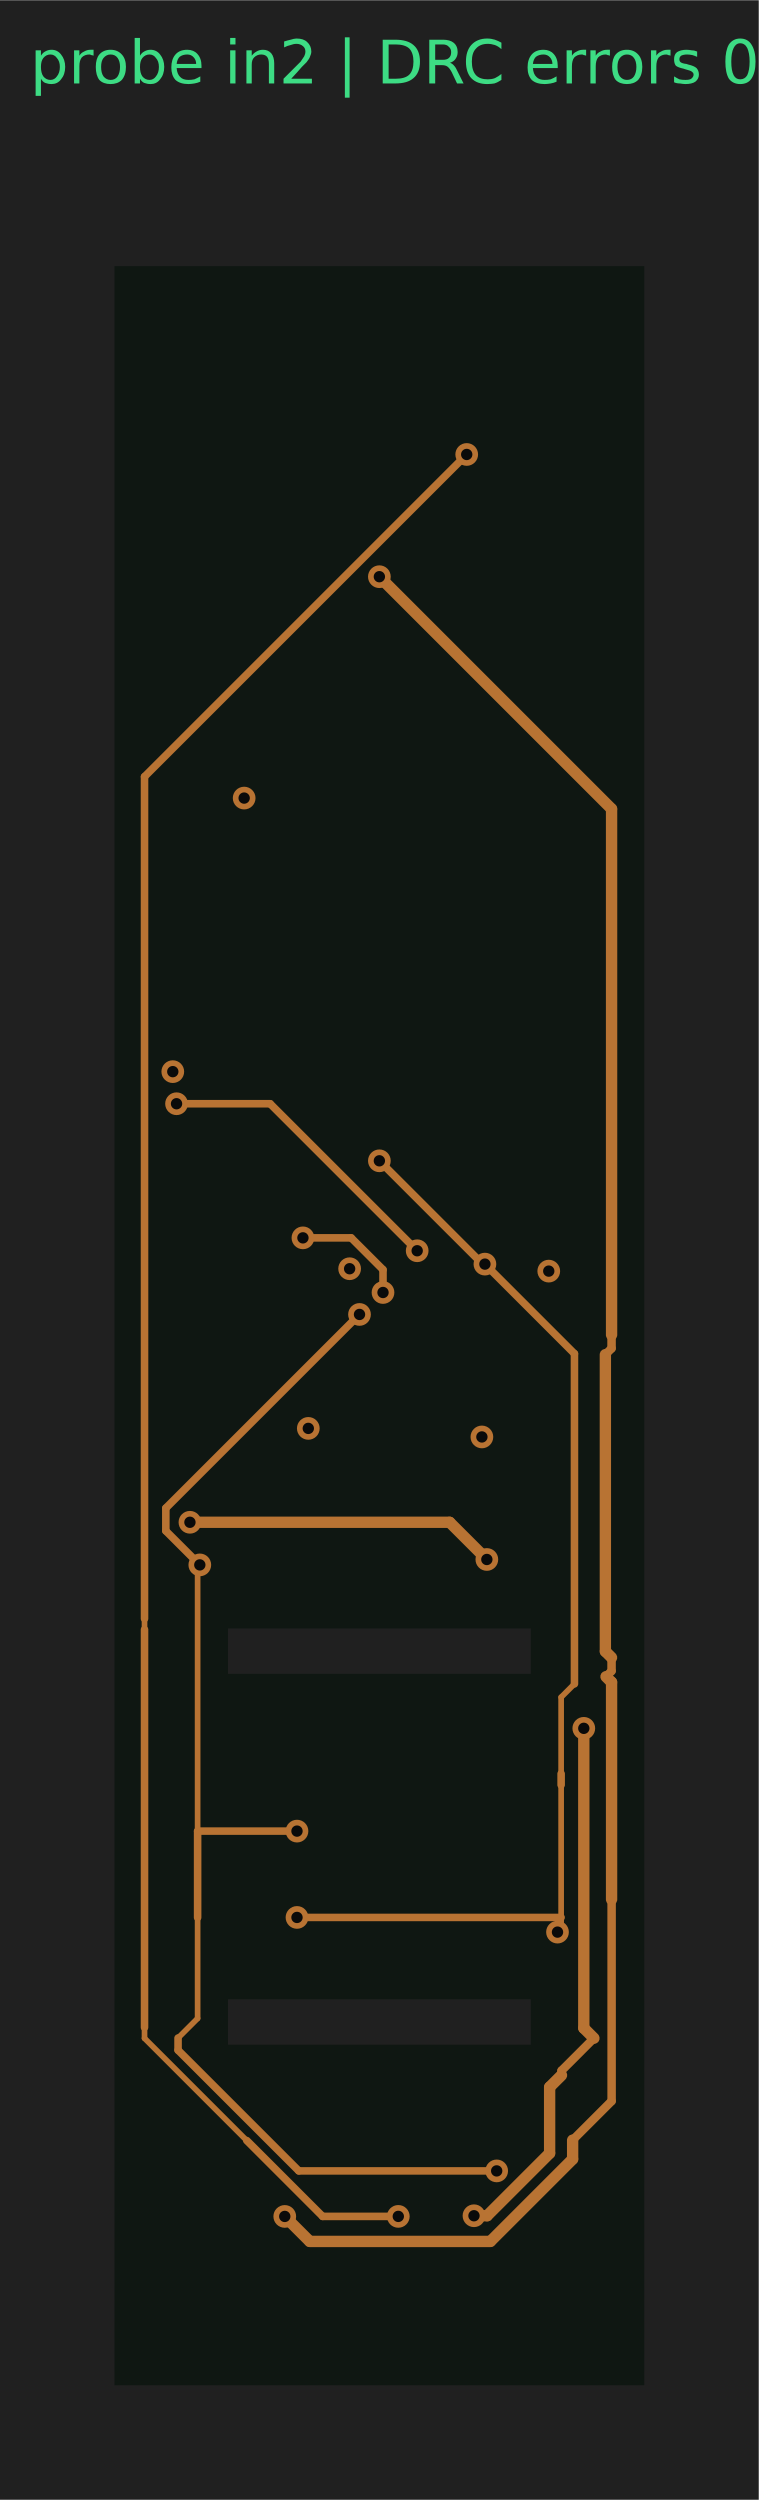
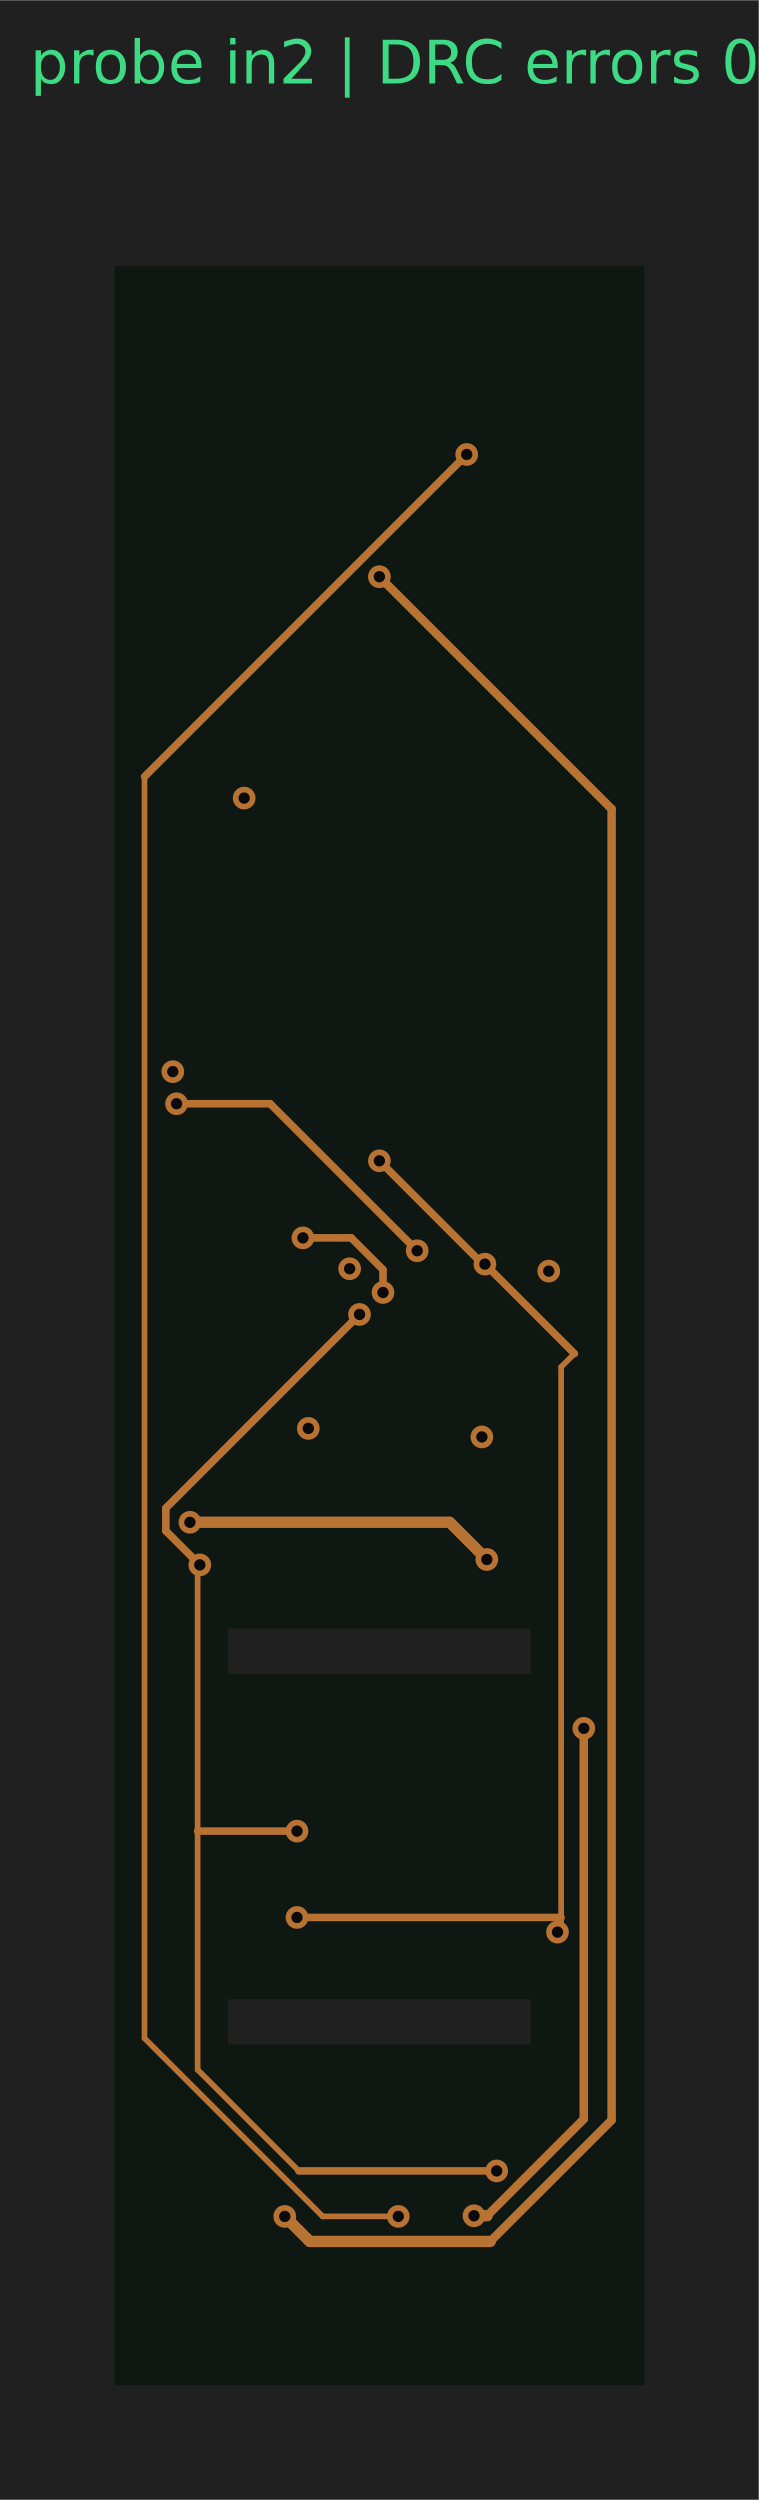
<svg xmlns="http://www.w3.org/2000/svg" width="45.1mm" height="148.6mm" viewBox="0 0 20.050 66.050">
  <rect width="100%" height="100%" fill="#202020" />
  <path d="M 17.025 63.025 L 3.025 63.025 L 3.025 7.025 L 17.025 7.025 Z M 6.025 54.025 L 14.025 54.025 L 14.025 52.825 L 6.025 52.825 Z M 6.025 44.225 L 14.025 44.225 L 14.025 43.025 L 6.025 43.025 Z" fill="#0f1712" fill-opacity="1.00" fill-rule="evenodd" />
-   <path d="M 15.138 44.429 L 15.165 44.418 L 15.194 44.418 L 15.221 44.429 L 15.242 44.450 L 15.253 44.477 L 15.253 44.506 L 15.242 44.533 L 15.233 44.544 L 14.881 44.896 L 14.870 44.905 L 14.843 44.916 L 14.814 44.916 L 14.787 44.905 L 14.766 44.884 L 14.755 44.857 L 14.755 44.828 L 14.766 44.801 L 14.775 44.790 L 15.126 44.438 Z" fill="#b87333" fill-opacity="1.00" fill-rule="evenodd" />
+   <path d="M 7.159 29.062 L 7.195 29.077 L 7.222 29.105 L 7.237 29.141 L 7.237 29.180 L 7.222 29.216 L 7.195 29.244 L 7.159 29.258 L 7.139 29.260 L 4.665 29.260 L 4.645 29.258 L 4.609 29.244 L 4.581 29.216 L 4.566 29.180 L 4.566 29.141 L 4.581 29.105 L 4.609 29.077 L 4.645 29.062 L 4.665 29.060 L 7.139 29.060 Z" fill="#b87333" fill-opacity="1.00" fill-rule="evenodd" />
+   <path d="M 11.107 32.990 L 11.122 33.026 L 11.122 33.065 L 11.107 33.101 L 11.079 33.128 L 11.043 33.143 L 11.004 33.143 L 10.968 33.128 L 10.953 33.116 L 7.068 29.231 L 7.056 29.216 L 7.041 29.180 L 7.041 29.141 L 7.056 29.105 L 7.084 29.077 L 7.120 29.062 L 7.159 29.062 L 7.195 29.077 L 7.210 29.090 L 11.095 32.974 Z" fill="#b87333" fill-opacity="1.00" fill-rule="evenodd" />
+   <path d="M 9.300 32.606 L 9.336 32.621 L 9.364 32.649 L 9.379 32.685 L 9.379 32.724 L 9.364 32.760 L 9.336 32.787 L 9.300 32.802 L 9.281 32.804 L 8.005 32.804 L 7.986 32.802 L 7.950 32.787 L 7.922 32.760 L 7.907 32.724 L 7.907 32.685 L 7.922 32.649 L 7.950 32.621 L 7.986 32.606 L 8.005 32.604 L 9.281 32.604 Z" fill="#b87333" fill-opacity="1.00" fill-rule="evenodd" />
+   <path d="M 10.204 33.489 L 10.219 33.525 L 10.219 33.564 L 10.204 33.600 L 10.176 33.628 L 10.140 33.643 L 10.101 33.643 L 10.065 33.628 L 10.050 33.615 L 9.210 32.775 L 9.197 32.760 L 9.183 32.724 L 9.183 32.685 L 9.197 32.649 L 9.225 32.621 L 9.261 32.606 L 9.300 32.606 L 9.336 32.621 L 9.351 32.634 L 10.192 33.474 Z" fill="#b87333" fill-opacity="1.00" fill-rule="evenodd" />
+   <path d="M 10.219 34.168 L 10.204 34.204 L 10.176 34.231 L 10.140 34.246 L 10.101 34.246 L 10.065 34.231 L 10.038 34.204 L 10.023 34.168 L 10.021 34.148 L 10.021 33.544 L 10.023 33.525 L 10.038 33.489 L 10.065 33.461 L 10.101 33.446 L 10.140 33.446 L 10.176 33.461 L 10.204 33.489 L 10.219 33.525 L 10.221 33.544 L 10.221 34.148 Z" fill="#b87333" fill-opacity="1.00" fill-rule="evenodd" />
+   <path d="M 11.911 40.073 L 11.965 40.095 L 12.007 40.137 L 12.029 40.191 L 12.029 40.249 L 12.007 40.304 L 11.965 40.345 L 11.911 40.367 L 11.882 40.370 L 5.019 40.370 L 4.989 40.367 L 4.935 40.345 L 4.894 40.304 L 4.871 40.249 L 4.871 40.191 L 4.894 40.137 L 4.935 40.095 L 4.989 40.073 L 5.019 40.070 L 11.882 40.070 Z" fill="#b87333" fill-opacity="1.00" fill-rule="evenodd" />
+   <path d="M 12.990 41.120 L 13.012 41.174 L 13.012 41.232 L 12.990 41.286 L 12.948 41.328 L 12.894 41.350 L 12.836 41.350 L 12.782 41.328 L 12.759 41.309 L 11.776 40.326 L 11.757 40.304 L 11.735 40.249 L 11.735 40.191 L 11.757 40.137 L 11.799 40.095 L 11.853 40.073 L 11.911 40.073 L 11.965 40.095 L 11.988 40.114 L 12.971 41.097 Z" fill="#b87333" fill-opacity="1.00" fill-rule="evenodd" />
+   <path d="M 14.755 36.101 L 14.766 36.074 L 14.787 36.053 L 14.814 36.042 L 14.843 36.042 L 14.870 36.053 L 14.891 36.074 L 14.902 36.101 L 14.903 36.116 L 14.903 50.662 L 14.902 50.677 L 14.891 50.704 L 14.870 50.725 L 14.843 50.736 L 14.814 50.736 L 14.787 50.725 L 14.766 50.704 L 14.755 50.677 L 14.753 50.662 L 14.753 36.116 Z" fill="#b87333" fill-opacity="1.00" fill-rule="evenodd" />
+   <path d="M 15.138 35.702 L 15.165 35.691 L 15.194 35.691 L 15.221 35.702 L 15.242 35.723 L 15.253 35.750 L 15.253 35.779 L 15.242 35.806 L 15.233 35.817 L 14.881 36.169 L 14.870 36.178 L 14.843 36.189 L 14.814 36.189 L 14.787 36.178 L 14.766 36.157 L 14.755 36.130 L 14.755 36.101 L 14.766 36.074 L 14.775 36.063 L 15.126 35.711 Z" fill="#b87333" fill-opacity="1.00" fill-rule="evenodd" />
  <path d="M 12.838 33.343 L 12.853 33.379 L 12.853 33.418 L 12.838 33.454 L 12.811 33.481 L 12.775 33.496 L 12.735 33.496 L 12.699 33.481 L 12.684 33.469 L 9.954 30.739 L 9.942 30.724 L 9.927 30.688 L 9.927 30.649 L 9.942 30.613 L 9.969 30.585 L 10.005 30.570 L 10.045 30.570 L 10.081 30.585 L 10.096 30.598 L 12.826 33.328 Z" fill="#b87333" fill-opacity="1.00" fill-rule="evenodd" />
-   <path d="M 15.278 44.511 L 15.263 44.547 L 15.235 44.575 L 15.199 44.589 L 15.160 44.589 L 15.124 44.575 L 15.096 44.547 L 15.081 44.511 L 15.080 44.491 L 15.080 35.764 L 15.081 35.745 L 15.096 35.709 L 15.124 35.681 L 15.160 35.666 L 15.199 35.666 L 15.235 35.681 L 15.263 35.709 L 15.278 35.745 L 15.280 35.764 L 15.280 44.491 Z" fill="#b87333" fill-opacity="1.00" fill-rule="evenodd" />
-   <path d="M 14.902 46.877 L 14.891 46.904 L 14.870 46.924 L 14.843 46.936 L 14.814 46.936 L 14.787 46.924 L 14.766 46.904 L 14.755 46.877 L 14.753 46.862 L 14.753 44.843 L 14.755 44.828 L 14.766 44.801 L 14.787 44.780 L 14.814 44.769 L 14.843 44.769 L 14.870 44.780 L 14.891 44.801 L 14.902 44.828 L 14.903 44.843 L 14.903 46.862 Z" fill="#b87333" fill-opacity="1.00" fill-rule="evenodd" />
  <path d="M 14.902 51.011 L 14.891 51.038 L 14.870 51.059 L 14.843 51.070 L 14.814 51.070 L 14.787 51.059 L 14.766 51.038 L 14.755 51.011 L 14.753 50.997 L 14.753 50.662 L 14.755 50.648 L 14.766 50.621 L 14.787 50.600 L 14.814 50.589 L 14.843 50.589 L 14.870 50.600 L 14.891 50.621 L 14.902 50.648 L 14.903 50.662 L 14.903 50.997 Z" fill="#b87333" fill-opacity="1.00" fill-rule="evenodd" />
-   <path d="M 14.902 50.677 L 14.891 50.704 L 14.870 50.725 L 14.843 50.736 L 14.814 50.736 L 14.787 50.725 L 14.766 50.704 L 14.755 50.677 L 14.753 50.662 L 14.753 47.164 L 14.755 47.149 L 14.766 47.122 L 14.787 47.101 L 14.814 47.090 L 14.843 47.090 L 14.870 47.101 L 14.891 47.122 L 14.902 47.149 L 14.903 47.164 L 14.903 50.662 Z" fill="#b87333" fill-opacity="1.00" fill-rule="evenodd" />
-   <path d="M 14.926 47.183 L 14.911 47.219 L 14.884 47.247 L 14.848 47.262 L 14.809 47.262 L 14.773 47.247 L 14.745 47.219 L 14.730 47.183 L 14.728 47.164 L 14.728 46.862 L 14.730 46.843 L 14.745 46.807 L 14.773 46.779 L 14.809 46.764 L 14.848 46.764 L 14.884 46.779 L 14.911 46.807 L 14.926 46.843 L 14.928 46.862 L 14.928 47.164 Z" fill="#b87333" fill-opacity="1.00" fill-rule="evenodd" />
  <path d="M 14.848 50.564 L 14.884 50.579 L 14.911 50.607 L 14.926 50.643 L 14.926 50.682 L 14.911 50.718 L 14.884 50.746 L 14.848 50.760 L 14.828 50.762 L 7.848 50.762 L 7.828 50.760 L 7.792 50.746 L 7.764 50.718 L 7.750 50.682 L 7.750 50.643 L 7.764 50.607 L 7.792 50.579 L 7.828 50.564 L 7.848 50.562 L 14.828 50.562 Z" fill="#b87333" fill-opacity="1.00" fill-rule="evenodd" />
  <path d="M 15.263 35.709 L 15.278 35.745 L 15.278 35.784 L 15.263 35.820 L 15.235 35.847 L 15.199 35.862 L 15.160 35.862 L 15.124 35.847 L 15.109 35.835 L 12.743 33.469 L 12.730 33.454 L 12.715 33.418 L 12.715 33.379 L 12.730 33.343 L 12.758 33.315 L 12.794 33.300 L 12.833 33.300 L 12.869 33.315 L 12.884 33.328 L 15.250 35.694 Z" fill="#b87333" fill-opacity="1.00" fill-rule="evenodd" />
+   <path d="M 13.144 57.262 L 13.180 57.277 L 13.208 57.305 L 13.223 57.341 L 13.223 57.380 L 13.208 57.416 L 13.180 57.443 L 13.144 57.458 L 13.125 57.460 L 7.896 57.460 L 7.876 57.458 L 7.840 57.443 L 7.813 57.416 L 7.798 57.380 L 7.798 57.341 L 7.813 57.305 L 7.840 57.277 L 7.876 57.262 L 7.896 57.260 L 13.125 57.260 Z" fill="#b87333" fill-opacity="1.00" fill-rule="evenodd" />
+   <path d="M 5.148 41.596 L 5.159 41.569 L 5.180 41.548 L 5.207 41.537 L 5.236 41.537 L 5.263 41.548 L 5.284 41.569 L 5.295 41.596 L 5.297 41.611 L 5.297 48.381 L 5.295 48.395 L 5.284 48.422 L 5.263 48.443 L 5.236 48.454 L 5.207 48.454 L 5.180 48.443 L 5.159 48.422 L 5.148 48.395 L 5.147 48.381 L 5.147 41.611 Z" fill="#b87333" fill-opacity="1.00" fill-rule="evenodd" />
  <path d="M 5.364 41.290 L 5.379 41.326 L 5.379 41.365 L 5.364 41.401 L 5.336 41.429 L 5.300 41.444 L 5.261 41.444 L 5.225 41.429 L 5.210 41.417 L 4.311 40.518 L 4.299 40.503 L 4.284 40.467 L 4.284 40.428 L 4.299 40.392 L 4.327 40.364 L 4.363 40.349 L 4.402 40.349 L 4.438 40.364 L 4.453 40.377 L 5.351 41.275 Z" fill="#b87333" fill-opacity="1.00" fill-rule="evenodd" />
-   <path d="M 4.803 54.189 L 4.788 54.225 L 4.760 54.253 L 4.724 54.267 L 4.685 54.267 L 4.649 54.253 L 4.622 54.225 L 4.607 54.189 L 4.605 54.169 L 4.605 53.848 L 4.607 53.829 L 4.622 53.793 L 4.649 53.765 L 4.685 53.750 L 4.724 53.750 L 4.760 53.765 L 4.788 53.793 L 4.803 53.829 L 4.805 53.848 L 4.805 54.169 Z" fill="#b87333" fill-opacity="1.00" fill-rule="evenodd" />
+   <path d="M 4.284 39.826 L 4.299 39.790 L 4.327 39.763 L 4.363 39.748 L 4.402 39.748 L 4.438 39.763 L 4.465 39.790 L 4.480 39.826 L 4.482 39.846 L 4.482 40.447 L 4.480 40.467 L 4.465 40.503 L 4.438 40.531 L 4.402 40.546 L 4.363 40.546 L 4.327 40.531 L 4.299 40.503 L 4.284 40.467 L 4.282 40.447 L 4.282 39.846 Z" fill="#b87333" fill-opacity="1.00" fill-rule="evenodd" />
  <path d="M 9.445 34.645 L 9.481 34.630 L 9.520 34.630 L 9.556 34.645 L 9.583 34.672 L 9.598 34.708 L 9.598 34.748 L 9.583 34.784 L 9.571 34.799 L 4.453 39.917 L 4.438 39.929 L 4.402 39.944 L 4.363 39.944 L 4.327 39.929 L 4.299 39.902 L 4.284 39.866 L 4.284 39.826 L 4.299 39.790 L 4.311 39.775 L 9.429 34.657 Z" fill="#b87333" fill-opacity="1.00" fill-rule="evenodd" />
-   <path d="M 4.480 40.467 L 4.465 40.503 L 4.438 40.531 L 4.402 40.546 L 4.363 40.546 L 4.327 40.531 L 4.299 40.503 L 4.284 40.467 L 4.282 40.447 L 4.282 39.846 L 4.284 39.826 L 4.299 39.790 L 4.327 39.763 L 4.363 39.748 L 4.402 39.748 L 4.438 39.763 L 4.465 39.790 L 4.480 39.826 L 4.482 39.846 L 4.482 40.447 Z" fill="#b87333" fill-opacity="1.00" fill-rule="evenodd" />
-   <path d="M 5.320 50.687 L 5.305 50.723 L 5.277 50.750 L 5.241 50.765 L 5.202 50.765 L 5.166 50.750 L 5.139 50.723 L 5.124 50.687 L 5.122 50.667 L 5.122 48.381 L 5.124 48.361 L 5.139 48.325 L 5.166 48.298 L 5.202 48.283 L 5.241 48.283 L 5.277 48.298 L 5.305 48.325 L 5.320 48.361 L 5.322 48.381 L 5.322 50.667 Z" fill="#b87333" fill-opacity="1.00" fill-rule="evenodd" />
-   <path d="M 13.144 57.262 L 13.180 57.277 L 13.208 57.305 L 13.223 57.341 L 13.223 57.380 L 13.208 57.416 L 13.180 57.443 L 13.144 57.458 L 13.125 57.460 L 7.896 57.460 L 7.876 57.458 L 7.840 57.443 L 7.813 57.416 L 7.798 57.380 L 7.798 57.341 L 7.813 57.305 L 7.840 57.277 L 7.876 57.262 L 7.896 57.260 L 13.125 57.260 Z" fill="#b87333" fill-opacity="1.00" fill-rule="evenodd" />
-   <path d="M 7.979 57.305 L 7.994 57.341 L 7.994 57.380 L 7.979 57.416 L 7.951 57.443 L 7.915 57.458 L 7.876 57.458 L 7.840 57.443 L 7.825 57.431 L 4.634 54.240 L 4.622 54.225 L 4.607 54.189 L 4.607 54.150 L 4.622 54.114 L 4.649 54.086 L 4.685 54.071 L 4.724 54.071 L 4.760 54.086 L 4.776 54.099 L 7.966 57.289 Z" fill="#b87333" fill-opacity="1.00" fill-rule="evenodd" />
-   <path d="M 5.295 48.395 L 5.284 48.422 L 5.263 48.443 L 5.236 48.454 L 5.207 48.454 L 5.180 48.443 L 5.159 48.422 L 5.148 48.395 L 5.147 48.381 L 5.147 41.611 L 5.148 41.596 L 5.159 41.569 L 5.180 41.548 L 5.207 41.537 L 5.236 41.537 L 5.263 41.548 L 5.284 41.569 L 5.295 41.596 L 5.297 41.611 L 5.297 48.381 Z" fill="#b87333" fill-opacity="1.00" fill-rule="evenodd" />
  <path d="M 7.867 48.283 L 7.903 48.298 L 7.931 48.325 L 7.946 48.361 L 7.946 48.400 L 7.931 48.436 L 7.903 48.464 L 7.867 48.479 L 7.848 48.481 L 5.222 48.481 L 5.202 48.479 L 5.166 48.464 L 5.139 48.436 L 5.124 48.400 L 5.124 48.361 L 5.139 48.325 L 5.166 48.298 L 5.202 48.283 L 5.222 48.281 L 7.848 48.281 Z" fill="#b87333" fill-opacity="1.00" fill-rule="evenodd" />
-   <path d="M 5.180 53.269 L 5.207 53.258 L 5.236 53.258 L 5.263 53.269 L 5.284 53.290 L 5.295 53.317 L 5.295 53.346 L 5.284 53.373 L 5.275 53.384 L 4.758 53.901 L 4.746 53.911 L 4.719 53.922 L 4.690 53.922 L 4.663 53.911 L 4.642 53.890 L 4.631 53.863 L 4.631 53.834 L 4.642 53.807 L 4.652 53.795 L 5.169 53.278 Z" fill="#b87333" fill-opacity="1.00" fill-rule="evenodd" />
-   <path d="M 5.295 53.346 L 5.284 53.373 L 5.263 53.394 L 5.236 53.405 L 5.207 53.405 L 5.180 53.394 L 5.159 53.373 L 5.148 53.346 L 5.147 53.331 L 5.147 50.667 L 5.148 50.652 L 5.159 50.625 L 5.180 50.605 L 5.207 50.594 L 5.236 50.594 L 5.263 50.605 L 5.284 50.625 L 5.295 50.652 L 5.297 50.667 L 5.297 53.331 Z" fill="#b87333" fill-opacity="1.00" fill-rule="evenodd" />
-   <path d="M 11.911 40.073 L 11.965 40.095 L 12.007 40.137 L 12.029 40.191 L 12.029 40.249 L 12.007 40.304 L 11.965 40.345 L 11.911 40.367 L 11.882 40.370 L 5.019 40.370 L 4.989 40.367 L 4.935 40.345 L 4.894 40.304 L 4.871 40.249 L 4.871 40.191 L 4.894 40.137 L 4.935 40.095 L 4.989 40.073 L 5.019 40.070 L 11.882 40.070 Z" fill="#b87333" fill-opacity="1.00" fill-rule="evenodd" />
-   <path d="M 12.990 41.120 L 13.012 41.174 L 13.012 41.232 L 12.990 41.286 L 12.948 41.328 L 12.894 41.350 L 12.836 41.350 L 12.782 41.328 L 12.759 41.309 L 11.776 40.326 L 11.757 40.304 L 11.735 40.249 L 11.735 40.191 L 11.757 40.137 L 11.799 40.095 L 11.853 40.073 L 11.911 40.073 L 11.965 40.095 L 11.988 40.114 L 12.971 41.097 Z" fill="#b87333" fill-opacity="1.00" fill-rule="evenodd" />
-   <path d="M 15.279 57.079 L 15.256 57.133 L 15.215 57.174 L 15.161 57.197 L 15.102 57.197 L 15.048 57.174 L 15.007 57.133 L 14.985 57.079 L 14.982 57.050 L 14.982 56.546 L 14.985 56.517 L 15.007 56.463 L 15.048 56.421 L 15.102 56.399 L 15.161 56.399 L 15.215 56.421 L 15.256 56.463 L 15.279 56.517 L 15.282 56.546 L 15.282 57.050 Z" fill="#b87333" fill-opacity="1.00" fill-rule="evenodd" />
-   <path d="M 16.272 55.538 L 16.256 55.578 L 16.225 55.609 L 16.184 55.626 L 16.140 55.626 L 16.099 55.609 L 16.068 55.578 L 16.052 55.538 L 16.050 55.516 L 16.050 50.191 L 16.052 50.169 L 16.068 50.128 L 16.099 50.097 L 16.140 50.080 L 16.184 50.080 L 16.225 50.097 L 16.256 50.128 L 16.272 50.169 L 16.274 50.191 L 16.274 55.516 Z" fill="#b87333" fill-opacity="1.00" fill-rule="evenodd" />
-   <path d="M 16.098 44.058 L 16.139 44.041 L 16.182 44.041 L 16.223 44.058 L 16.254 44.089 L 16.271 44.129 L 16.271 44.173 L 16.254 44.214 L 16.240 44.231 L 16.093 44.378 L 16.076 44.392 L 16.035 44.409 L 15.991 44.409 L 15.951 44.392 L 15.920 44.361 L 15.903 44.321 L 15.903 44.277 L 15.920 44.236 L 15.934 44.219 L 16.081 44.072 Z" fill="#b87333" fill-opacity="1.00" fill-rule="evenodd" />
+   <path d="M 7.958 57.319 L 7.969 57.346 L 7.969 57.375 L 7.958 57.402 L 7.937 57.423 L 7.910 57.434 L 7.881 57.434 L 7.854 57.423 L 7.843 57.413 L 5.169 54.739 L 5.159 54.728 L 5.148 54.701 L 5.148 54.672 L 5.159 54.645 L 5.180 54.624 L 5.207 54.613 L 5.236 54.613 L 5.263 54.624 L 5.275 54.633 L 7.949 57.307 Z" fill="#b87333" fill-opacity="1.00" fill-rule="evenodd" />
+   <path d="M 5.295 54.701 L 5.284 54.728 L 5.263 54.749 L 5.236 54.760 L 5.207 54.760 L 5.180 54.749 L 5.159 54.728 L 5.148 54.701 L 5.147 54.686 L 5.147 48.381 L 5.148 48.366 L 5.159 48.339 L 5.180 48.318 L 5.207 48.307 L 5.236 48.307 L 5.263 48.318 L 5.284 48.339 L 5.295 48.366 L 5.297 48.381 L 5.297 54.686 Z" fill="#b87333" fill-opacity="1.00" fill-rule="evenodd" />
+   <path d="M 15.364 55.897 L 15.405 55.880 L 15.449 55.880 L 15.489 55.897 L 15.520 55.928 L 15.537 55.969 L 15.537 56.013 L 15.520 56.053 L 15.506 56.070 L 12.952 58.625 L 12.935 58.639 L 12.894 58.656 L 12.850 58.656 L 12.810 58.639 L 12.779 58.608 L 12.762 58.567 L 12.762 58.523 L 12.779 58.483 L 12.793 58.466 L 15.347 55.911 Z" fill="#b87333" fill-opacity="1.00" fill-rule="evenodd" />
+   <path d="M 15.537 56.013 L 15.520 56.053 L 15.489 56.084 L 15.449 56.101 L 15.405 56.101 L 15.364 56.084 L 15.333 56.053 L 15.317 56.013 L 15.314 55.991 L 15.314 45.665 L 15.317 45.643 L 15.333 45.602 L 15.364 45.571 L 15.405 45.554 L 15.449 45.554 L 15.489 45.571 L 15.520 45.602 L 15.537 45.643 L 15.539 45.665 L 15.539 55.991 Z" fill="#b87333" fill-opacity="1.00" fill-rule="evenodd" />
+   <path d="M 12.902 58.398 L 12.956 58.421 L 12.997 58.462 L 13.020 58.516 L 13.020 58.575 L 12.997 58.629 L 12.956 58.670 L 12.902 58.692 L 12.872 58.695 L 12.525 58.695 L 12.496 58.692 L 12.442 58.670 L 12.400 58.629 L 12.378 58.575 L 12.378 58.516 L 12.400 58.462 L 12.442 58.421 L 12.496 58.398 L 12.525 58.395 L 12.872 58.395 Z" fill="#b87333" fill-opacity="1.00" fill-rule="evenodd" />
+   <path d="M 16.256 21.308 L 16.272 21.349 L 16.272 21.392 L 16.256 21.433 L 16.225 21.464 L 16.184 21.481 L 16.140 21.481 L 16.099 21.464 L 16.082 21.450 L 9.945 15.313 L 9.931 15.296 L 9.915 15.255 L 9.915 15.212 L 9.931 15.171 L 9.962 15.140 L 10.003 15.123 L 10.047 15.123 L 10.088 15.140 L 10.105 15.154 L 16.242 21.291 Z" fill="#b87333" fill-opacity="1.00" fill-rule="evenodd" />
+   <path d="M 16.099 55.926 L 16.140 55.909 L 16.184 55.909 L 16.225 55.926 L 16.256 55.957 L 16.272 55.997 L 16.272 56.041 L 16.256 56.082 L 16.242 56.099 L 13.037 59.303 L 13.020 59.317 L 12.980 59.334 L 12.936 59.334 L 12.895 59.317 L 12.864 59.286 L 12.847 59.246 L 12.847 59.202 L 12.864 59.161 L 12.878 59.144 L 16.082 55.940 Z" fill="#b87333" fill-opacity="1.00" fill-rule="evenodd" />
+   <path d="M 16.272 56.041 L 16.256 56.082 L 16.225 56.113 L 16.184 56.130 L 16.140 56.130 L 16.099 56.113 L 16.068 56.082 L 16.052 56.041 L 16.050 56.019 L 16.050 21.370 L 16.052 21.349 L 16.068 21.308 L 16.099 21.277 L 16.140 21.260 L 16.184 21.260 L 16.225 21.277 L 16.256 21.308 L 16.272 21.349 L 16.274 21.370 L 16.274 56.019 Z" fill="#b87333" fill-opacity="1.00" fill-rule="evenodd" />
+   <path d="M 12.987 59.076 L 13.041 59.099 L 13.083 59.140 L 13.105 59.194 L 13.105 59.253 L 13.083 59.307 L 13.041 59.348 L 12.987 59.371 L 12.958 59.374 L 8.186 59.374 L 8.156 59.371 L 8.102 59.348 L 8.061 59.307 L 8.038 59.253 L 8.038 59.194 L 8.061 59.140 L 8.102 59.099 L 8.156 59.076 L 8.186 59.074 L 12.958 59.074 Z" fill="#b87333" fill-opacity="1.00" fill-rule="evenodd" />
  <path d="M 8.310 59.140 L 8.333 59.194 L 8.333 59.253 L 8.310 59.307 L 8.269 59.348 L 8.215 59.371 L 8.156 59.371 L 8.102 59.348 L 8.080 59.330 L 7.419 58.669 L 7.400 58.646 L 7.378 58.592 L 7.378 58.534 L 7.400 58.480 L 7.442 58.438 L 7.496 58.416 L 7.554 58.416 L 7.608 58.438 L 7.631 58.457 L 8.292 59.118 Z" fill="#b87333" fill-opacity="1.00" fill-rule="evenodd" />
-   <path d="M 16.271 35.647 L 16.254 35.688 L 16.223 35.719 L 16.182 35.736 L 16.139 35.736 L 16.098 35.719 L 16.067 35.688 L 16.050 35.647 L 16.048 35.625 L 16.048 35.269 L 16.050 35.247 L 16.067 35.207 L 16.098 35.176 L 16.139 35.159 L 16.182 35.159 L 16.223 35.176 L 16.254 35.207 L 16.271 35.247 L 16.273 35.269 L 16.273 35.625 Z" fill="#b87333" fill-opacity="1.00" fill-rule="evenodd" />
-   <path d="M 16.308 35.299 L 16.285 35.353 L 16.244 35.394 L 16.190 35.416 L 16.131 35.416 L 16.077 35.394 L 16.036 35.353 L 16.013 35.299 L 16.011 35.269 L 16.011 21.369 L 16.013 21.340 L 16.036 21.286 L 16.077 21.244 L 16.131 21.222 L 16.190 21.222 L 16.244 21.244 L 16.285 21.286 L 16.308 21.340 L 16.311 21.369 L 16.311 35.269 Z" fill="#b87333" fill-opacity="1.00" fill-rule="evenodd" />
-   <path d="M 16.098 35.532 L 16.139 35.515 L 16.182 35.515 L 16.223 35.532 L 16.254 35.563 L 16.271 35.603 L 16.271 35.647 L 16.254 35.688 L 16.240 35.705 L 16.077 35.868 L 16.060 35.882 L 16.019 35.899 L 15.975 35.899 L 15.934 35.882 L 15.903 35.851 L 15.887 35.811 L 15.887 35.767 L 15.903 35.726 L 15.917 35.709 L 16.081 35.546 Z" fill="#b87333" fill-opacity="1.00" fill-rule="evenodd" />
-   <path d="M 16.285 21.286 L 16.308 21.340 L 16.308 21.398 L 16.285 21.452 L 16.244 21.494 L 16.190 21.516 L 16.131 21.516 L 16.077 21.494 L 16.054 21.475 L 9.919 15.340 L 9.900 15.317 L 9.878 15.263 L 9.878 15.204 L 9.900 15.150 L 9.942 15.109 L 9.996 15.086 L 10.054 15.086 L 10.108 15.109 L 10.131 15.127 L 16.267 21.263 Z" fill="#b87333" fill-opacity="1.00" fill-rule="evenodd" />
-   <path d="M 16.271 44.173 L 16.254 44.214 L 16.223 44.245 L 16.182 44.262 L 16.139 44.262 L 16.098 44.245 L 16.067 44.214 L 16.050 44.173 L 16.048 44.151 L 16.048 43.795 L 16.050 43.773 L 16.067 43.733 L 16.098 43.702 L 16.139 43.685 L 16.182 43.685 L 16.223 43.702 L 16.254 43.733 L 16.271 43.773 L 16.273 43.795 L 16.273 44.151 Z" fill="#b87333" fill-opacity="1.00" fill-rule="evenodd" />
-   <path d="M 16.285 43.712 L 16.308 43.766 L 16.308 43.825 L 16.285 43.879 L 16.244 43.920 L 16.190 43.943 L 16.131 43.943 L 16.077 43.920 L 16.054 43.901 L 15.891 43.738 L 15.872 43.715 L 15.850 43.661 L 15.850 43.603 L 15.872 43.549 L 15.914 43.507 L 15.968 43.485 L 16.026 43.485 L 16.080 43.507 L 16.103 43.526 L 16.267 43.689 Z" fill="#b87333" fill-opacity="1.00" fill-rule="evenodd" />
-   <path d="M 16.144 43.661 L 16.122 43.715 L 16.080 43.757 L 16.026 43.779 L 15.968 43.779 L 15.914 43.757 L 15.872 43.715 L 15.850 43.661 L 15.847 43.632 L 15.847 35.789 L 15.850 35.760 L 15.872 35.705 L 15.914 35.664 L 15.968 35.642 L 16.026 35.642 L 16.080 35.664 L 16.122 35.705 L 16.144 35.760 L 16.147 35.789 L 16.147 43.632 Z" fill="#b87333" fill-opacity="1.00" fill-rule="evenodd" />
-   <path d="M 16.256 50.128 L 16.272 50.169 L 16.272 50.213 L 16.256 50.253 L 16.225 50.284 L 16.184 50.301 L 16.140 50.301 L 16.099 50.284 L 16.082 50.270 L 16.081 50.269 L 16.067 50.252 L 16.050 50.211 L 16.050 50.167 L 16.067 50.127 L 16.098 50.096 L 16.139 50.079 L 16.182 50.079 L 16.223 50.096 L 16.240 50.110 L 16.242 50.111 Z" fill="#b87333" fill-opacity="1.00" fill-rule="evenodd" />
-   <path d="M 16.099 55.422 L 16.140 55.405 L 16.184 55.405 L 16.225 55.422 L 16.256 55.453 L 16.272 55.494 L 16.272 55.538 L 16.256 55.578 L 16.242 55.595 L 15.211 56.626 L 15.194 56.640 L 15.154 56.656 L 15.110 56.656 L 15.069 56.640 L 15.038 56.609 L 15.021 56.568 L 15.021 56.524 L 15.038 56.484 L 15.052 56.467 L 16.082 55.436 Z" fill="#b87333" fill-opacity="1.00" fill-rule="evenodd" />
-   <path d="M 16.285 44.363 L 16.308 44.417 L 16.308 44.475 L 16.285 44.530 L 16.244 44.571 L 16.190 44.593 L 16.131 44.593 L 16.077 44.571 L 16.054 44.552 L 15.907 44.405 L 15.888 44.382 L 15.866 44.328 L 15.866 44.270 L 15.888 44.215 L 15.930 44.174 L 15.984 44.152 L 16.042 44.152 L 16.096 44.174 L 16.119 44.193 L 16.267 44.340 Z" fill="#b87333" fill-opacity="1.00" fill-rule="evenodd" />
-   <path d="M 16.308 50.218 L 16.285 50.273 L 16.244 50.314 L 16.190 50.336 L 16.131 50.336 L 16.077 50.314 L 16.036 50.273 L 16.013 50.218 L 16.011 50.189 L 16.011 44.446 L 16.013 44.417 L 16.036 44.363 L 16.077 44.321 L 16.131 44.299 L 16.190 44.299 L 16.244 44.321 L 16.285 44.363 L 16.308 44.417 L 16.311 44.446 L 16.311 50.189 Z" fill="#b87333" fill-opacity="1.00" fill-rule="evenodd" />
-   <path d="M 15.048 56.925 L 15.102 56.903 L 15.161 56.903 L 15.215 56.925 L 15.256 56.966 L 15.279 57.020 L 15.279 57.079 L 15.256 57.133 L 15.238 57.156 L 13.064 59.330 L 13.041 59.348 L 12.987 59.371 L 12.929 59.371 L 12.874 59.348 L 12.833 59.307 L 12.811 59.253 L 12.811 59.194 L 12.833 59.140 L 12.852 59.118 L 15.026 56.944 Z" fill="#b87333" fill-opacity="1.00" fill-rule="evenodd" />
-   <path d="M 12.987 59.076 L 13.041 59.099 L 13.083 59.140 L 13.105 59.194 L 13.105 59.253 L 13.083 59.307 L 13.041 59.348 L 12.987 59.371 L 12.958 59.374 L 8.186 59.374 L 8.156 59.371 L 8.102 59.348 L 8.061 59.307 L 8.038 59.253 L 8.038 59.194 L 8.061 59.140 L 8.102 59.099 L 8.156 59.076 L 8.186 59.074 L 12.958 59.074 Z" fill="#b87333" fill-opacity="1.00" fill-rule="evenodd" />
-   <path d="M 3.917 53.590 L 3.902 53.626 L 3.874 53.653 L 3.838 53.668 L 3.799 53.668 L 3.763 53.653 L 3.736 53.626 L 3.721 53.590 L 3.719 53.570 L 3.719 43.053 L 3.721 43.034 L 3.736 42.998 L 3.763 42.970 L 3.799 42.955 L 3.838 42.955 L 3.874 42.970 L 3.902 42.998 L 3.917 43.034 L 3.919 43.053 L 3.919 53.570 Z" fill="#b87333" fill-opacity="1.00" fill-rule="evenodd" />
-   <path d="M 6.582 56.515 L 6.593 56.542 L 6.593 56.571 L 6.582 56.598 L 6.561 56.619 L 6.534 56.630 L 6.505 56.630 L 6.478 56.619 L 6.467 56.610 L 3.766 53.909 L 3.756 53.897 L 3.745 53.870 L 3.745 53.841 L 3.756 53.814 L 3.777 53.793 L 3.804 53.782 L 3.833 53.782 L 3.860 53.793 L 3.872 53.802 L 6.573 56.504 Z" fill="#b87333" fill-opacity="1.00" fill-rule="evenodd" />
-   <path d="M 3.892 43.068 L 3.881 43.095 L 3.860 43.116 L 3.833 43.127 L 3.804 43.127 L 3.777 43.116 L 3.756 43.095 L 3.745 43.068 L 3.744 43.053 L 3.744 42.768 L 3.745 42.753 L 3.756 42.726 L 3.777 42.706 L 3.804 42.694 L 3.833 42.694 L 3.860 42.706 L 3.881 42.726 L 3.892 42.753 L 3.894 42.768 L 3.894 43.053 Z" fill="#b87333" fill-opacity="1.00" fill-rule="evenodd" />
-   <path d="M 3.892 53.870 L 3.881 53.897 L 3.860 53.918 L 3.833 53.929 L 3.804 53.929 L 3.777 53.918 L 3.756 53.897 L 3.745 53.870 L 3.744 53.855 L 3.744 53.570 L 3.745 53.556 L 3.756 53.529 L 3.777 53.508 L 3.804 53.497 L 3.833 53.497 L 3.860 53.508 L 3.881 53.529 L 3.892 53.556 L 3.894 53.570 L 3.894 53.855 Z" fill="#b87333" fill-opacity="1.00" fill-rule="evenodd" />
-   <path d="M 8.609 58.507 L 8.624 58.543 L 8.624 58.582 L 8.609 58.618 L 8.581 58.646 L 8.545 58.661 L 8.506 58.661 L 8.470 58.646 L 8.455 58.633 L 6.449 56.627 L 6.437 56.612 L 6.422 56.576 L 6.422 56.537 L 6.437 56.501 L 6.464 56.473 L 6.500 56.459 L 6.539 56.459 L 6.575 56.473 L 6.591 56.486 L 8.596 58.492 Z" fill="#b87333" fill-opacity="1.00" fill-rule="evenodd" />
-   <path d="M 10.545 58.464 L 10.581 58.479 L 10.608 58.507 L 10.623 58.543 L 10.623 58.582 L 10.608 58.618 L 10.581 58.646 L 10.545 58.661 L 10.525 58.663 L 8.526 58.663 L 8.506 58.661 L 8.470 58.646 L 8.443 58.618 L 8.428 58.582 L 8.428 58.543 L 8.443 58.507 L 8.470 58.479 L 8.506 58.464 L 8.526 58.462 L 10.525 58.462 Z" fill="#b87333" fill-opacity="1.00" fill-rule="evenodd" />
-   <path d="M 3.917 42.788 L 3.902 42.824 L 3.874 42.851 L 3.838 42.866 L 3.799 42.866 L 3.763 42.851 L 3.736 42.824 L 3.721 42.788 L 3.719 42.768 L 3.719 20.517 L 3.721 20.498 L 3.736 20.462 L 3.763 20.434 L 3.799 20.419 L 3.838 20.419 L 3.874 20.434 L 3.902 20.462 L 3.917 20.498 L 3.919 20.517 L 3.919 42.768 Z" fill="#b87333" fill-opacity="1.00" fill-rule="evenodd" />
+   <path d="M 10.540 58.489 L 10.567 58.500 L 10.587 58.521 L 10.599 58.548 L 10.599 58.577 L 10.587 58.604 L 10.567 58.625 L 10.540 58.636 L 10.525 58.637 L 8.526 58.637 L 8.511 58.636 L 8.484 58.625 L 8.463 58.604 L 8.452 58.577 L 8.452 58.548 L 8.463 58.521 L 8.484 58.500 L 8.511 58.489 L 8.526 58.487 L 10.525 58.487 Z" fill="#b87333" fill-opacity="1.00" fill-rule="evenodd" />
  <path d="M 12.277 11.920 L 12.313 11.905 L 12.352 11.905 L 12.388 11.920 L 12.416 11.948 L 12.431 11.984 L 12.431 12.023 L 12.416 12.059 L 12.403 12.074 L 3.889 20.588 L 3.874 20.600 L 3.838 20.615 L 3.799 20.615 L 3.763 20.600 L 3.736 20.573 L 3.721 20.537 L 3.721 20.498 L 3.736 20.462 L 3.748 20.447 L 12.262 11.933 Z" fill="#b87333" fill-opacity="1.00" fill-rule="evenodd" />
-   <path d="M 14.671 56.923 L 14.649 56.977 L 14.608 57.018 L 14.554 57.041 L 14.495 57.041 L 14.441 57.018 L 14.400 56.977 L 14.377 56.923 L 14.374 56.893 L 14.374 55.146 L 14.377 55.117 L 14.400 55.063 L 14.441 55.021 L 14.495 54.999 L 14.554 54.999 L 14.608 55.021 L 14.649 55.063 L 14.671 55.117 L 14.674 55.146 L 14.674 56.893 Z" fill="#b87333" fill-opacity="1.00" fill-rule="evenodd" />
-   <path d="M 15.632 53.761 L 15.673 53.744 L 15.717 53.744 L 15.757 53.761 L 15.788 53.792 L 15.805 53.833 L 15.805 53.877 L 15.788 53.917 L 15.774 53.934 L 14.918 54.791 L 14.901 54.805 L 14.860 54.821 L 14.817 54.821 L 14.776 54.805 L 14.745 54.774 L 14.728 54.733 L 14.728 54.689 L 14.745 54.648 L 14.759 54.631 L 15.615 53.775 Z" fill="#b87333" fill-opacity="1.00" fill-rule="evenodd" />
-   <path d="M 14.755 54.707 L 14.809 54.685 L 14.868 54.685 L 14.922 54.707 L 14.963 54.748 L 14.986 54.803 L 14.986 54.861 L 14.963 54.915 L 14.945 54.938 L 14.630 55.252 L 14.608 55.271 L 14.554 55.293 L 14.495 55.293 L 14.441 55.271 L 14.400 55.229 L 14.377 55.175 L 14.377 55.117 L 14.400 55.063 L 14.418 55.040 L 14.732 54.726 Z" fill="#b87333" fill-opacity="1.00" fill-rule="evenodd" />
-   <path d="M 15.574 53.616 L 15.552 53.670 L 15.510 53.712 L 15.456 53.734 L 15.398 53.734 L 15.344 53.712 L 15.302 53.670 L 15.280 53.616 L 15.277 53.587 L 15.277 45.665 L 15.280 45.635 L 15.302 45.581 L 15.344 45.540 L 15.398 45.517 L 15.456 45.517 L 15.510 45.540 L 15.552 45.581 L 15.574 45.635 L 15.577 45.665 L 15.577 53.587 Z" fill="#b87333" fill-opacity="1.00" fill-rule="evenodd" />
-   <path d="M 14.949 54.854 L 14.932 54.894 L 14.901 54.925 L 14.860 54.942 L 14.817 54.942 L 14.776 54.925 L 14.745 54.894 L 14.728 54.854 L 14.726 54.832 L 14.726 54.711 L 14.728 54.689 L 14.745 54.648 L 14.776 54.617 L 14.817 54.601 L 14.860 54.601 L 14.901 54.617 L 14.932 54.648 L 14.949 54.689 L 14.951 54.711 L 14.951 54.832 Z" fill="#b87333" fill-opacity="1.00" fill-rule="evenodd" />
-   <path d="M 12.902 58.398 L 12.956 58.421 L 12.997 58.462 L 13.020 58.516 L 13.020 58.575 L 12.997 58.629 L 12.956 58.670 L 12.902 58.692 L 12.872 58.695 L 12.525 58.695 L 12.496 58.692 L 12.442 58.670 L 12.400 58.629 L 12.378 58.575 L 12.378 58.516 L 12.400 58.462 L 12.442 58.421 L 12.496 58.398 L 12.525 58.395 L 12.872 58.395 Z" fill="#b87333" fill-opacity="1.00" fill-rule="evenodd" />
-   <path d="M 14.441 56.769 L 14.495 56.746 L 14.554 56.746 L 14.608 56.769 L 14.649 56.810 L 14.671 56.864 L 14.671 56.923 L 14.649 56.977 L 14.630 56.999 L 12.978 58.651 L 12.956 58.670 L 12.902 58.692 L 12.843 58.692 L 12.789 58.670 L 12.748 58.629 L 12.725 58.575 L 12.725 58.516 L 12.748 58.462 L 12.766 58.439 L 14.418 56.787 Z" fill="#b87333" fill-opacity="1.00" fill-rule="evenodd" />
-   <path d="M 15.820 53.771 L 15.842 53.825 L 15.842 53.884 L 15.820 53.938 L 15.778 53.979 L 15.724 54.002 L 15.666 54.002 L 15.611 53.979 L 15.589 53.961 L 15.321 53.693 L 15.302 53.670 L 15.280 53.616 L 15.280 53.558 L 15.302 53.503 L 15.344 53.462 L 15.398 53.440 L 15.456 53.440 L 15.510 53.462 L 15.533 53.481 L 15.801 53.749 Z" fill="#b87333" fill-opacity="1.00" fill-rule="evenodd" />
-   <path d="M 11.107 32.990 L 11.122 33.026 L 11.122 33.065 L 11.107 33.101 L 11.079 33.128 L 11.043 33.143 L 11.004 33.143 L 10.968 33.128 L 10.953 33.116 L 7.068 29.231 L 7.056 29.216 L 7.041 29.180 L 7.041 29.141 L 7.056 29.105 L 7.084 29.077 L 7.120 29.062 L 7.159 29.062 L 7.195 29.077 L 7.210 29.090 L 11.095 32.974 Z" fill="#b87333" fill-opacity="1.00" fill-rule="evenodd" />
-   <path d="M 7.159 29.062 L 7.195 29.077 L 7.222 29.105 L 7.237 29.141 L 7.237 29.180 L 7.222 29.216 L 7.195 29.244 L 7.159 29.258 L 7.139 29.260 L 4.665 29.260 L 4.645 29.258 L 4.609 29.244 L 4.581 29.216 L 4.566 29.180 L 4.566 29.141 L 4.581 29.105 L 4.609 29.077 L 4.645 29.062 L 4.665 29.060 L 7.139 29.060 Z" fill="#b87333" fill-opacity="1.00" fill-rule="evenodd" />
-   <path d="M 10.219 34.168 L 10.204 34.204 L 10.176 34.231 L 10.140 34.246 L 10.101 34.246 L 10.065 34.231 L 10.038 34.204 L 10.023 34.168 L 10.021 34.148 L 10.021 33.544 L 10.023 33.525 L 10.038 33.489 L 10.065 33.461 L 10.101 33.446 L 10.140 33.446 L 10.176 33.461 L 10.204 33.489 L 10.219 33.525 L 10.221 33.544 L 10.221 34.148 Z" fill="#b87333" fill-opacity="1.00" fill-rule="evenodd" />
-   <path d="M 9.300 32.606 L 9.336 32.621 L 9.364 32.649 L 9.379 32.685 L 9.379 32.724 L 9.364 32.760 L 9.336 32.787 L 9.300 32.802 L 9.281 32.804 L 8.005 32.804 L 7.986 32.802 L 7.950 32.787 L 7.922 32.760 L 7.907 32.724 L 7.907 32.685 L 7.922 32.649 L 7.950 32.621 L 7.986 32.606 L 8.005 32.604 L 9.281 32.604 Z" fill="#b87333" fill-opacity="1.00" fill-rule="evenodd" />
-   <path d="M 10.204 33.489 L 10.219 33.525 L 10.219 33.564 L 10.204 33.600 L 10.176 33.628 L 10.140 33.643 L 10.101 33.643 L 10.065 33.628 L 10.050 33.615 L 9.210 32.775 L 9.197 32.760 L 9.183 32.724 L 9.183 32.685 L 9.197 32.649 L 9.225 32.621 L 9.261 32.606 L 9.300 32.606 L 9.336 32.621 L 9.351 32.634 L 10.192 33.474 Z" fill="#b87333" fill-opacity="1.00" fill-rule="evenodd" />
-   <circle cx="7.848" cy="50.662" r="0.300" fill="#b87333" stroke="none" stroke-width="0.150" />
-   <circle cx="7.848" cy="50.662" r="0.150" fill="#0a0a0a" stroke="none" stroke-width="0.150" />
-   <circle cx="10.025" cy="30.668" r="0.300" fill="#b87333" stroke="none" stroke-width="0.150" />
-   <circle cx="10.025" cy="30.668" r="0.150" fill="#0a0a0a" stroke="none" stroke-width="0.150" />
-   <circle cx="12.814" cy="33.398" r="0.300" fill="#b87333" stroke="none" stroke-width="0.150" />
-   <circle cx="12.814" cy="33.398" r="0.150" fill="#0a0a0a" stroke="none" stroke-width="0.150" />
-   <circle cx="14.732" cy="51.050" r="0.300" fill="#b87333" stroke="none" stroke-width="0.150" />
-   <circle cx="14.732" cy="51.050" r="0.150" fill="#0a0a0a" stroke="none" stroke-width="0.150" />
-   <circle cx="13.125" cy="57.360" r="0.300" fill="#b87333" stroke="none" stroke-width="0.150" />
-   <circle cx="13.125" cy="57.360" r="0.150" fill="#0a0a0a" stroke="none" stroke-width="0.150" />
-   <circle cx="5.280" cy="41.346" r="0.300" fill="#b87333" stroke="none" stroke-width="0.150" />
-   <circle cx="5.280" cy="41.346" r="0.150" fill="#0a0a0a" stroke="none" stroke-width="0.150" />
-   <circle cx="7.848" cy="48.381" r="0.300" fill="#b87333" stroke="none" stroke-width="0.150" />
-   <circle cx="7.848" cy="48.381" r="0.150" fill="#0a0a0a" stroke="none" stroke-width="0.150" />
-   <circle cx="9.500" cy="34.728" r="0.300" fill="#b87333" stroke="none" stroke-width="0.150" />
-   <circle cx="9.500" cy="34.728" r="0.150" fill="#0a0a0a" stroke="none" stroke-width="0.150" />
-   <circle cx="14.501" cy="33.583" r="0.300" fill="#b87333" stroke="none" stroke-width="0.150" />
-   <circle cx="14.501" cy="33.583" r="0.150" fill="#0a0a0a" stroke="none" stroke-width="0.150" />
-   <circle cx="5.019" cy="40.220" r="0.300" fill="#b87333" stroke="none" stroke-width="0.150" />
-   <circle cx="5.019" cy="40.220" r="0.150" fill="#0a0a0a" stroke="none" stroke-width="0.150" />
-   <circle cx="12.865" cy="41.203" r="0.300" fill="#b87333" stroke="none" stroke-width="0.150" />
-   <circle cx="12.865" cy="41.203" r="0.150" fill="#0a0a0a" stroke="none" stroke-width="0.150" />
-   <circle cx="6.452" cy="21.083" r="0.300" fill="#b87333" stroke="none" stroke-width="0.150" />
-   <circle cx="6.452" cy="21.083" r="0.150" fill="#0a0a0a" stroke="none" stroke-width="0.150" />
-   <circle cx="9.239" cy="33.520" r="0.300" fill="#b87333" stroke="none" stroke-width="0.150" />
-   <circle cx="9.239" cy="33.520" r="0.150" fill="#0a0a0a" stroke="none" stroke-width="0.150" />
-   <circle cx="8.147" cy="37.739" r="0.300" fill="#b87333" stroke="none" stroke-width="0.150" />
-   <circle cx="8.147" cy="37.739" r="0.150" fill="#0a0a0a" stroke="none" stroke-width="0.150" />
-   <circle cx="12.734" cy="37.965" r="0.300" fill="#b87333" stroke="none" stroke-width="0.150" />
-   <circle cx="12.734" cy="37.965" r="0.150" fill="#0a0a0a" stroke="none" stroke-width="0.150" />
-   <circle cx="4.566" cy="28.312" r="0.300" fill="#b87333" stroke="none" stroke-width="0.150" />
-   <circle cx="4.566" cy="28.312" r="0.150" fill="#0a0a0a" stroke="none" stroke-width="0.150" />
-   <circle cx="7.525" cy="58.563" r="0.300" fill="#b87333" stroke="none" stroke-width="0.150" />
-   <circle cx="7.525" cy="58.563" r="0.150" fill="#0a0a0a" stroke="none" stroke-width="0.150" />
-   <circle cx="10.025" cy="15.233" r="0.300" fill="#b87333" stroke="none" stroke-width="0.150" />
-   <circle cx="10.025" cy="15.233" r="0.150" fill="#0a0a0a" stroke="none" stroke-width="0.150" />
-   <circle cx="12.333" cy="12.003" r="0.300" fill="#b87333" stroke="none" stroke-width="0.150" />
-   <circle cx="12.333" cy="12.003" r="0.150" fill="#0a0a0a" stroke="none" stroke-width="0.150" />
-   <circle cx="10.525" cy="58.562" r="0.300" fill="#b87333" stroke="none" stroke-width="0.150" />
-   <circle cx="10.525" cy="58.562" r="0.150" fill="#0a0a0a" stroke="none" stroke-width="0.150" />
-   <circle cx="12.525" cy="58.545" r="0.300" fill="#b87333" stroke="none" stroke-width="0.150" />
-   <circle cx="12.525" cy="58.545" r="0.150" fill="#0a0a0a" stroke="none" stroke-width="0.150" />
-   <circle cx="15.427" cy="45.665" r="0.300" fill="#b87333" stroke="none" stroke-width="0.150" />
-   <circle cx="15.427" cy="45.665" r="0.150" fill="#0a0a0a" stroke="none" stroke-width="0.150" />
+   <path d="M 3.745 20.503 L 3.756 20.476 L 3.777 20.455 L 3.804 20.444 L 3.833 20.444 L 3.860 20.455 L 3.881 20.476 L 3.892 20.503 L 3.894 20.517 L 3.894 53.855 L 3.892 53.870 L 3.881 53.897 L 3.860 53.918 L 3.833 53.929 L 3.804 53.929 L 3.777 53.918 L 3.756 53.897 L 3.745 53.870 L 3.744 53.855 L 3.744 20.517 Z" fill="#b87333" fill-opacity="1.00" fill-rule="evenodd" />
+   <path d="M 8.588 58.521 L 8.599 58.548 L 8.599 58.577 L 8.588 58.604 L 8.567 58.625 L 8.540 58.636 L 8.511 58.636 L 8.484 58.625 L 8.473 58.616 L 3.766 53.909 L 3.756 53.897 L 3.745 53.870 L 3.745 53.841 L 3.756 53.814 L 3.777 53.793 L 3.804 53.782 L 3.833 53.782 L 3.860 53.793 L 3.872 53.802 L 8.579 58.509 Z" fill="#b87333" fill-opacity="1.00" fill-rule="evenodd" />
  <circle cx="4.665" cy="29.160" r="0.300" fill="#b87333" stroke="none" stroke-width="0.150" />
  <circle cx="4.665" cy="29.160" r="0.150" fill="#0a0a0a" stroke="none" stroke-width="0.150" />
  <circle cx="11.024" cy="33.045" r="0.300" fill="#b87333" stroke="none" stroke-width="0.150" />
  <circle cx="11.024" cy="33.045" r="0.150" fill="#0a0a0a" stroke="none" stroke-width="0.150" />
  <circle cx="8.005" cy="32.704" r="0.300" fill="#b87333" stroke="none" stroke-width="0.150" />
  <circle cx="8.005" cy="32.704" r="0.150" fill="#0a0a0a" stroke="none" stroke-width="0.150" />
  <circle cx="10.121" cy="34.148" r="0.300" fill="#b87333" stroke="none" stroke-width="0.150" />
  <circle cx="10.121" cy="34.148" r="0.150" fill="#0a0a0a" stroke="none" stroke-width="0.150" />
+   <circle cx="6.452" cy="21.083" r="0.300" fill="#b87333" stroke="none" stroke-width="0.150" />
+   <circle cx="6.452" cy="21.083" r="0.150" fill="#0a0a0a" stroke="none" stroke-width="0.150" />
+   <circle cx="8.147" cy="37.739" r="0.300" fill="#b87333" stroke="none" stroke-width="0.150" />
+   <circle cx="8.147" cy="37.739" r="0.150" fill="#0a0a0a" stroke="none" stroke-width="0.150" />
+   <circle cx="12.734" cy="37.965" r="0.300" fill="#b87333" stroke="none" stroke-width="0.150" />
+   <circle cx="12.734" cy="37.965" r="0.150" fill="#0a0a0a" stroke="none" stroke-width="0.150" />
+   <circle cx="9.239" cy="33.520" r="0.300" fill="#b87333" stroke="none" stroke-width="0.150" />
+   <circle cx="9.239" cy="33.520" r="0.150" fill="#0a0a0a" stroke="none" stroke-width="0.150" />
+   <circle cx="4.566" cy="28.312" r="0.300" fill="#b87333" stroke="none" stroke-width="0.150" />
+   <circle cx="4.566" cy="28.312" r="0.150" fill="#0a0a0a" stroke="none" stroke-width="0.150" />
+   <circle cx="14.501" cy="33.583" r="0.300" fill="#b87333" stroke="none" stroke-width="0.150" />
+   <circle cx="14.501" cy="33.583" r="0.150" fill="#0a0a0a" stroke="none" stroke-width="0.150" />
+   <circle cx="5.019" cy="40.220" r="0.300" fill="#b87333" stroke="none" stroke-width="0.150" />
+   <circle cx="5.019" cy="40.220" r="0.150" fill="#0a0a0a" stroke="none" stroke-width="0.150" />
+   <circle cx="12.865" cy="41.203" r="0.300" fill="#b87333" stroke="none" stroke-width="0.150" />
+   <circle cx="12.865" cy="41.203" r="0.150" fill="#0a0a0a" stroke="none" stroke-width="0.150" />
+   <circle cx="14.732" cy="51.050" r="0.300" fill="#b87333" stroke="none" stroke-width="0.150" />
+   <circle cx="14.732" cy="51.050" r="0.150" fill="#0a0a0a" stroke="none" stroke-width="0.150" />
+   <circle cx="7.848" cy="50.662" r="0.300" fill="#b87333" stroke="none" stroke-width="0.150" />
+   <circle cx="7.848" cy="50.662" r="0.150" fill="#0a0a0a" stroke="none" stroke-width="0.150" />
+   <circle cx="10.025" cy="30.668" r="0.300" fill="#b87333" stroke="none" stroke-width="0.150" />
+   <circle cx="10.025" cy="30.668" r="0.150" fill="#0a0a0a" stroke="none" stroke-width="0.150" />
+   <circle cx="12.814" cy="33.398" r="0.300" fill="#b87333" stroke="none" stroke-width="0.150" />
+   <circle cx="12.814" cy="33.398" r="0.150" fill="#0a0a0a" stroke="none" stroke-width="0.150" />
+   <circle cx="9.500" cy="34.728" r="0.300" fill="#b87333" stroke="none" stroke-width="0.150" />
+   <circle cx="9.500" cy="34.728" r="0.150" fill="#0a0a0a" stroke="none" stroke-width="0.150" />
+   <circle cx="13.125" cy="57.360" r="0.300" fill="#b87333" stroke="none" stroke-width="0.150" />
+   <circle cx="13.125" cy="57.360" r="0.150" fill="#0a0a0a" stroke="none" stroke-width="0.150" />
+   <circle cx="5.280" cy="41.346" r="0.300" fill="#b87333" stroke="none" stroke-width="0.150" />
+   <circle cx="5.280" cy="41.346" r="0.150" fill="#0a0a0a" stroke="none" stroke-width="0.150" />
+   <circle cx="7.848" cy="48.381" r="0.300" fill="#b87333" stroke="none" stroke-width="0.150" />
+   <circle cx="7.848" cy="48.381" r="0.150" fill="#0a0a0a" stroke="none" stroke-width="0.150" />
+   <circle cx="15.427" cy="45.665" r="0.300" fill="#b87333" stroke="none" stroke-width="0.150" />
+   <circle cx="15.427" cy="45.665" r="0.150" fill="#0a0a0a" stroke="none" stroke-width="0.150" />
+   <circle cx="12.525" cy="58.545" r="0.300" fill="#b87333" stroke="none" stroke-width="0.150" />
+   <circle cx="12.525" cy="58.545" r="0.150" fill="#0a0a0a" stroke="none" stroke-width="0.150" />
+   <circle cx="7.525" cy="58.563" r="0.300" fill="#b87333" stroke="none" stroke-width="0.150" />
+   <circle cx="7.525" cy="58.563" r="0.150" fill="#0a0a0a" stroke="none" stroke-width="0.150" />
+   <circle cx="10.025" cy="15.233" r="0.300" fill="#b87333" stroke="none" stroke-width="0.150" />
+   <circle cx="10.025" cy="15.233" r="0.150" fill="#0a0a0a" stroke="none" stroke-width="0.150" />
+   <circle cx="10.525" cy="58.562" r="0.300" fill="#b87333" stroke="none" stroke-width="0.150" />
+   <circle cx="10.525" cy="58.562" r="0.150" fill="#0a0a0a" stroke="none" stroke-width="0.150" />
+   <circle cx="12.333" cy="12.003" r="0.300" fill="#b87333" stroke="none" stroke-width="0.150" />
+   <circle cx="12.333" cy="12.003" r="0.150" fill="#0a0a0a" stroke="none" stroke-width="0.150" />
  <text x="0.800" y="2.200" font-family="DejaVu Sans, sans-serif" font-size="1.60" fill="#3ddc84">probe in2 | DRC errors 0, warnings 22 | unrouted 0</text>
</svg>
